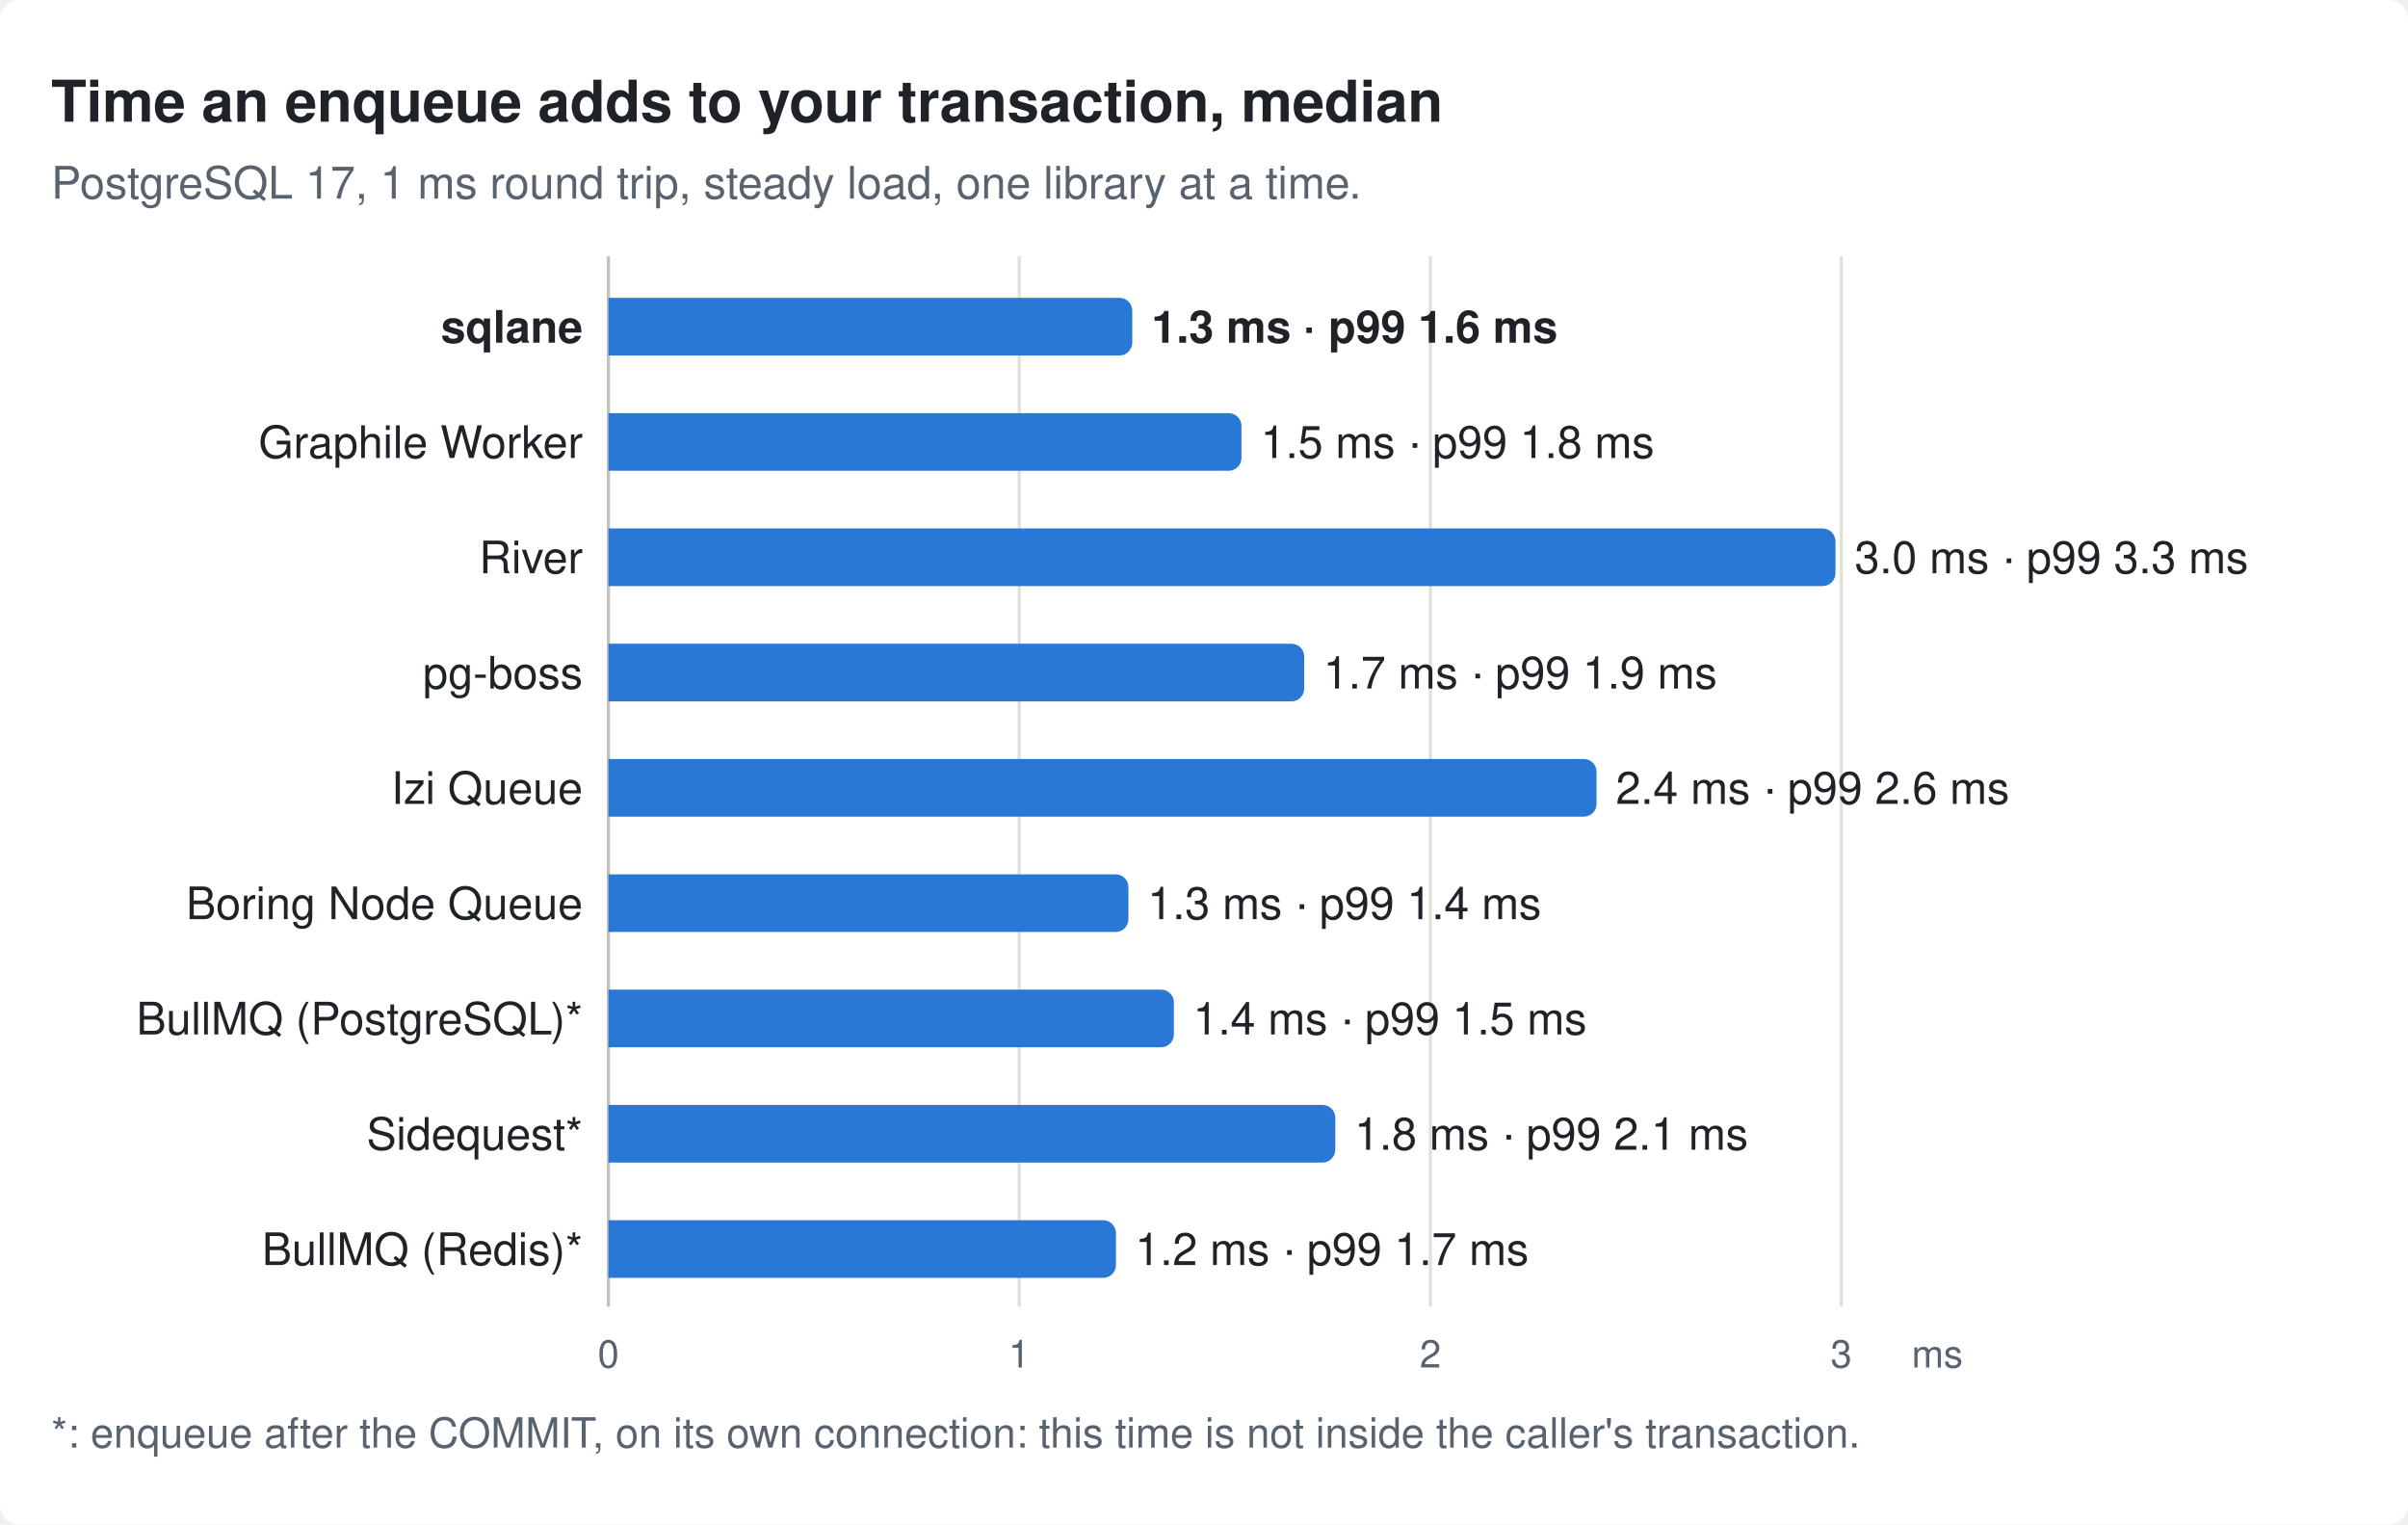
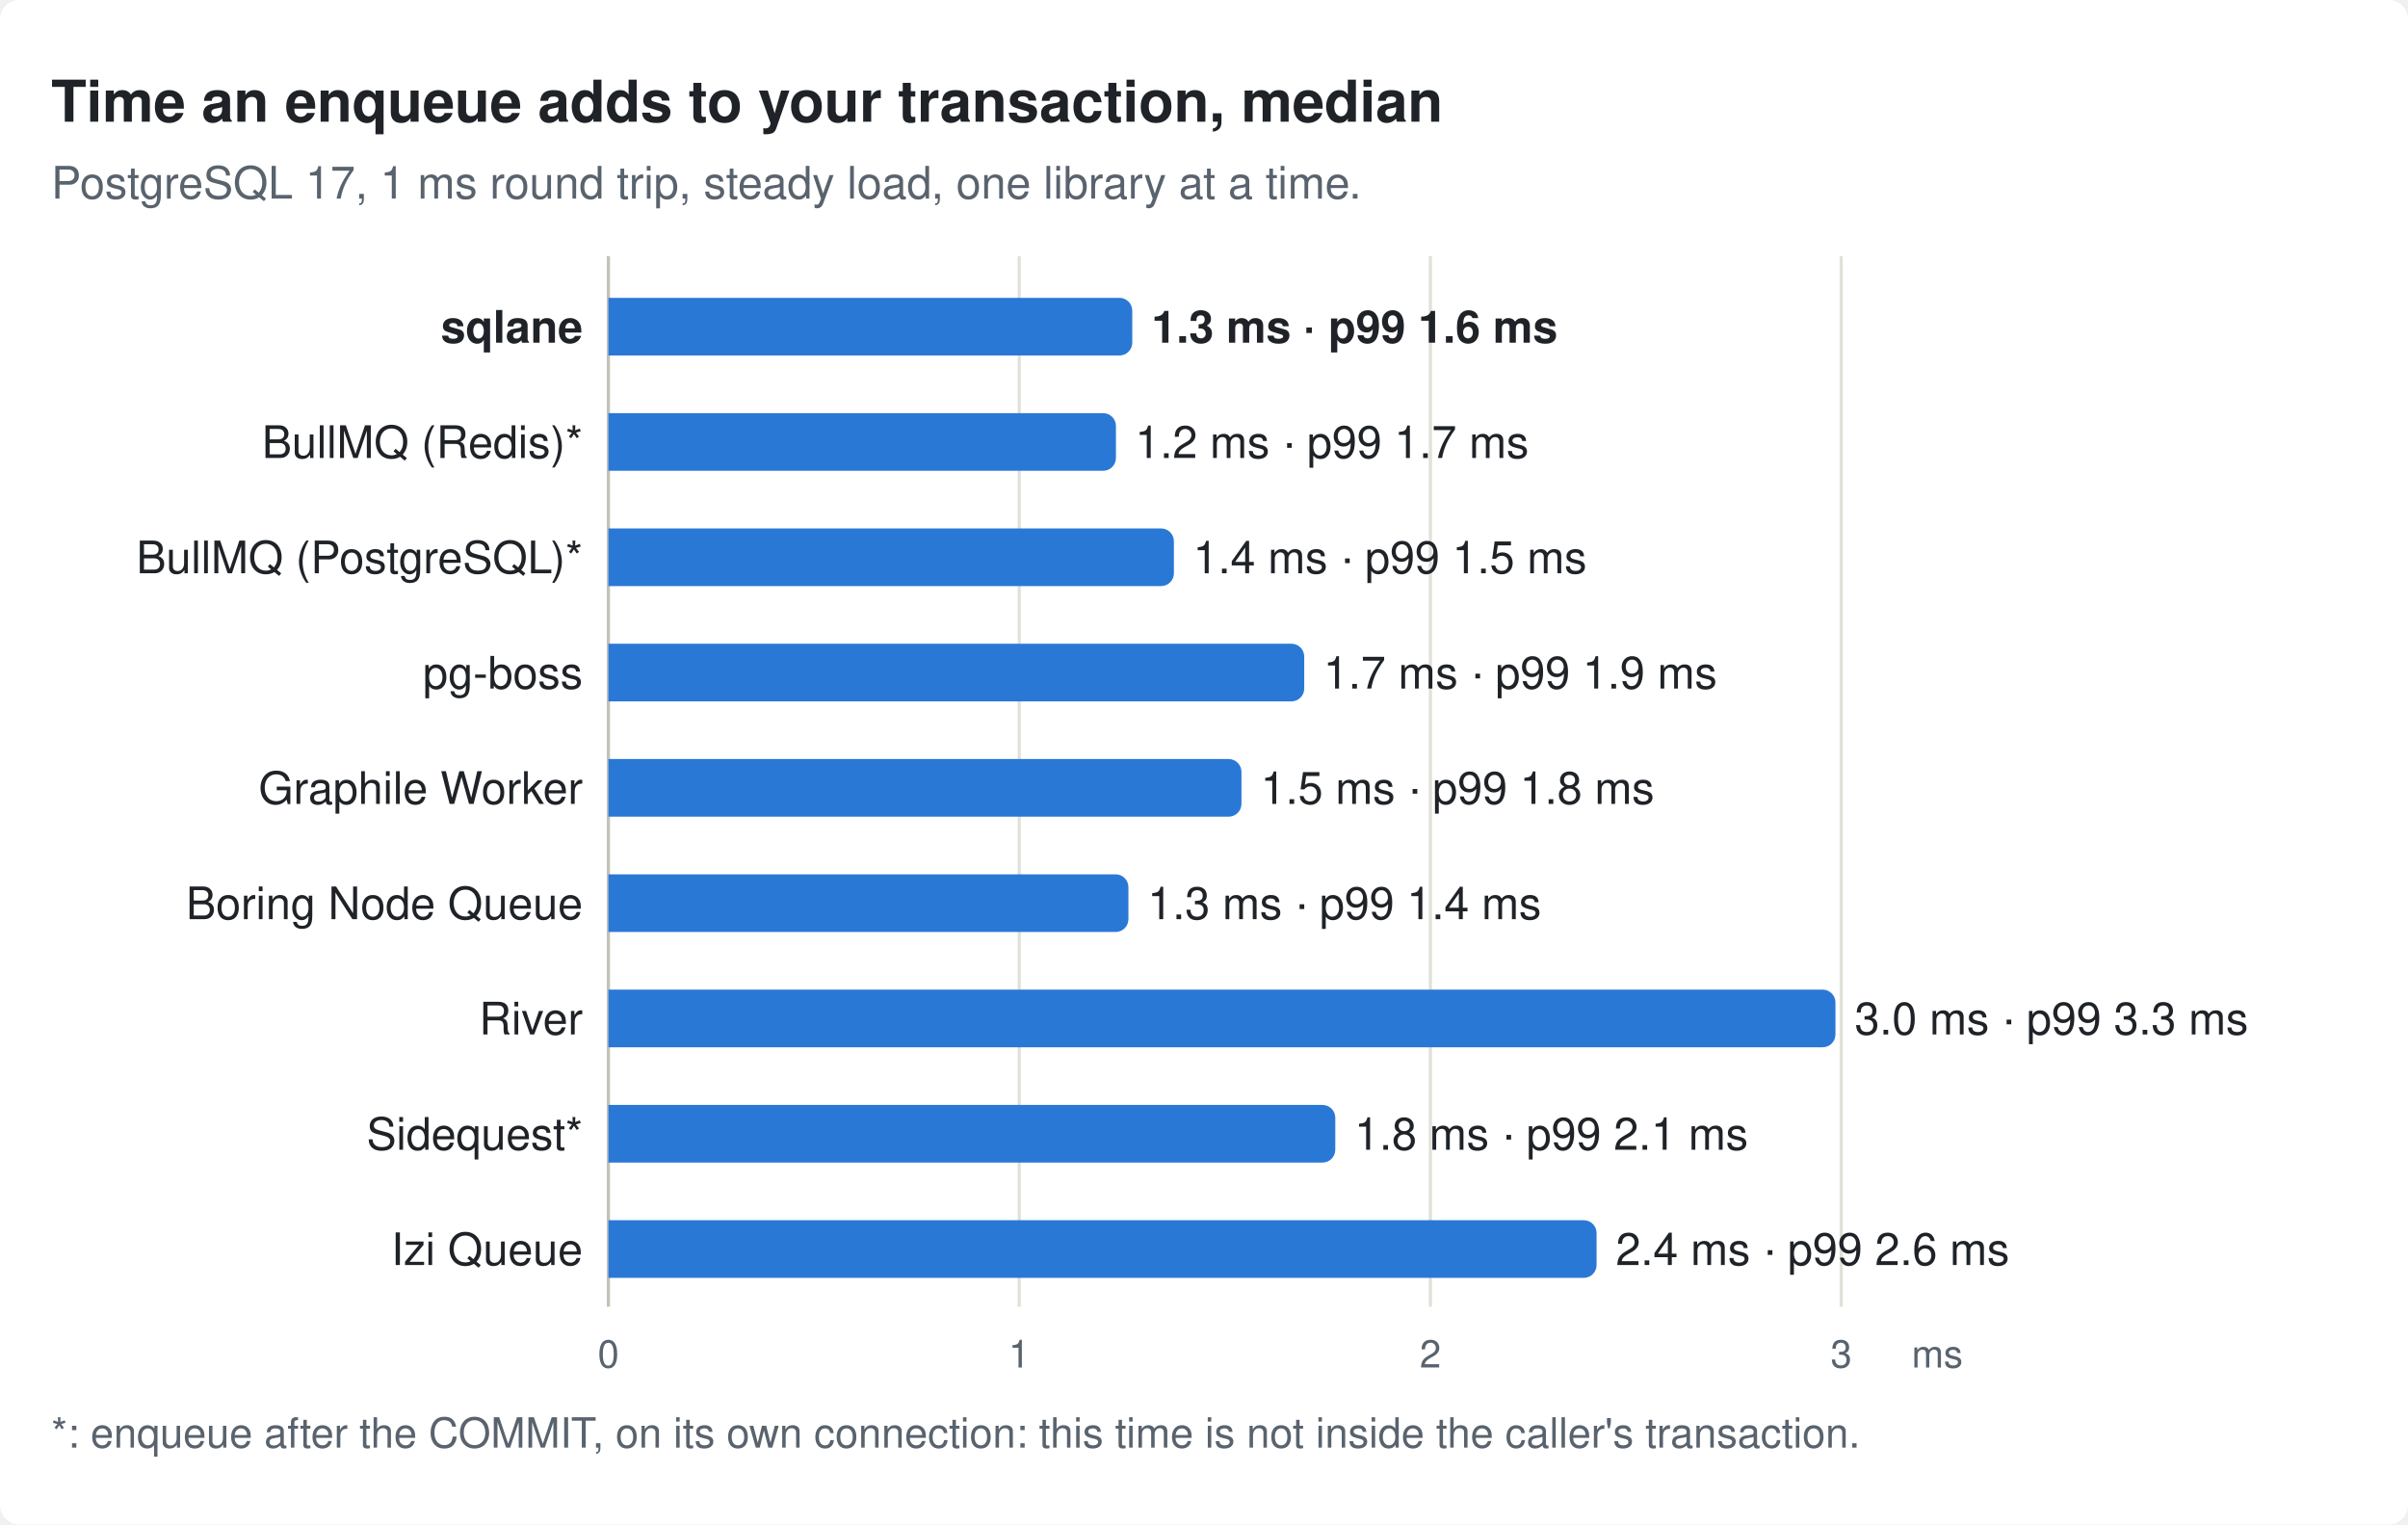
<svg xmlns="http://www.w3.org/2000/svg" width="752" height="476" viewBox="0 0 752 476" font-family="-apple-system, BlinkMacSystemFont, 'Segoe UI', Helvetica, Arial, sans-serif" role="img" aria-label="Time an enqueue adds to your transaction, median">
  <rect width="752" height="476" rx="6" fill="#ffffff" />
  <g transform="translate(16 16)">
    <text x="0" y="22" font-size="18" font-weight="600" fill="#1f2328">Time an enqueue adds to your transaction, median</text>
    <text x="0" y="46" font-size="14" fill="#59636e">PostgreSQL 17, 1 ms round trip, steady load, one library at a time.</text>
    <line x1="174.0" y1="64" x2="174.0" y2="392" stroke="#c3c2b7" />
    <text x="174.0" y="411" font-size="12" fill="#59636e" text-anchor="middle">0</text>
    <line x1="302.3" y1="64" x2="302.3" y2="392" stroke="#e1e0d9" />
    <text x="302.3" y="411" font-size="12" fill="#59636e" text-anchor="middle">1</text>
    <line x1="430.7" y1="64" x2="430.7" y2="392" stroke="#e1e0d9" />
    <text x="430.7" y="411" font-size="12" fill="#59636e" text-anchor="middle">2</text>
    <line x1="559.0" y1="64" x2="559.0" y2="392" stroke="#e1e0d9" />
    <text x="559.0" y="411" font-size="12" fill="#59636e" text-anchor="middle">3</text>
    <text x="581" y="411" font-size="12" fill="#59636e">ms</text>
    <text x="0" y="436" font-size="13" fill="#59636e">*: enqueue after the COMMIT, on its own connection: this time is not inside the caller's transaction.</text>
    <text x="166" y="91" font-size="14" fill="#1f2328" text-anchor="end" font-weight="600">sqlane</text>
    <path d="M174,77H333.6A4,4 0 0 1 337.6,81V91A4,4 0 0 1 333.6,95H174Z" fill="#2a78d6" />
    <text x="343.6" y="91" font-size="14" fill="#1f2328" font-weight="600">1.3 ms · p99 1.6 ms</text>
-     <text x="166" y="127" font-size="14" fill="#1f2328" text-anchor="end">Graphile Worker</text>
-     <path d="M174,113H367.7A4,4 0 0 1 371.7,117V127A4,4 0 0 1 367.7,131H174Z" fill="#2a78d6" />
-     <text x="377.7" y="127" font-size="14" fill="#1f2328">1.5 ms · p99 1.8 ms</text>
-     <text x="166" y="163" font-size="14" fill="#1f2328" text-anchor="end">River</text>
-     <path d="M174,149H553.2A4,4 0 0 1 557.2,153V163A4,4 0 0 1 553.2,167H174Z" fill="#2a78d6" />
-     <text x="563.2" y="163" font-size="14" fill="#1f2328">3.0 ms · p99 3.3 ms</text>
+     <text x="166" y="127" font-size="14" fill="#1f2328" text-anchor="end">BullMQ (Redis)*</text>
+     <path d="M174,113H328.5A4,4 0 0 1 332.5,117V127A4,4 0 0 1 328.5,131H174Z" fill="#2a78d6" />
+     <text x="338.5" y="127" font-size="14" fill="#1f2328">1.2 ms · p99 1.7 ms</text>
+     <text x="166" y="163" font-size="14" fill="#1f2328" text-anchor="end">BullMQ (PostgreSQL)*</text>
+     <path d="M174,149H346.6A4,4 0 0 1 350.6,153V163A4,4 0 0 1 346.6,167H174Z" fill="#2a78d6" />
+     <text x="356.6" y="163" font-size="14" fill="#1f2328">1.4 ms · p99 1.5 ms</text>
    <text x="166" y="199" font-size="14" fill="#1f2328" text-anchor="end">pg-boss</text>
    <path d="M174,185H387.3A4,4 0 0 1 391.3,189V199A4,4 0 0 1 387.3,203H174Z" fill="#2a78d6" />
    <text x="397.3" y="199" font-size="14" fill="#1f2328">1.7 ms · p99 1.9 ms</text>
-     <text x="166" y="235" font-size="14" fill="#1f2328" text-anchor="end">Izi Queue</text>
-     <path d="M174,221H478.6A4,4 0 0 1 482.6,225V235A4,4 0 0 1 478.6,239H174Z" fill="#2a78d6" />
-     <text x="488.6" y="235" font-size="14" fill="#1f2328">2.4 ms · p99 2.6 ms</text>
+     <text x="166" y="235" font-size="14" fill="#1f2328" text-anchor="end">Graphile Worker</text>
+     <path d="M174,221H367.7A4,4 0 0 1 371.7,225V235A4,4 0 0 1 367.7,239H174Z" fill="#2a78d6" />
+     <text x="377.7" y="235" font-size="14" fill="#1f2328">1.5 ms · p99 1.8 ms</text>
    <text x="166" y="271" font-size="14" fill="#1f2328" text-anchor="end">Boring Node Queue</text>
    <path d="M174,257H332.4A4,4 0 0 1 336.4,261V271A4,4 0 0 1 332.4,275H174Z" fill="#2a78d6" />
    <text x="342.4" y="271" font-size="14" fill="#1f2328">1.3 ms · p99 1.4 ms</text>
-     <text x="166" y="307" font-size="14" fill="#1f2328" text-anchor="end">BullMQ (PostgreSQL)*</text>
-     <path d="M174,293H346.6A4,4 0 0 1 350.6,297V307A4,4 0 0 1 346.6,311H174Z" fill="#2a78d6" />
-     <text x="356.6" y="307" font-size="14" fill="#1f2328">1.4 ms · p99 1.5 ms</text>
+     <text x="166" y="307" font-size="14" fill="#1f2328" text-anchor="end">River</text>
+     <path d="M174,293H553.2A4,4 0 0 1 557.2,297V307A4,4 0 0 1 553.2,311H174Z" fill="#2a78d6" />
+     <text x="563.2" y="307" font-size="14" fill="#1f2328">3.0 ms · p99 3.3 ms</text>
    <text x="166" y="343" font-size="14" fill="#1f2328" text-anchor="end">Sidequest*</text>
    <path d="M174,329H397.0A4,4 0 0 1 401.0,333V343A4,4 0 0 1 397.0,347H174Z" fill="#2a78d6" />
    <text x="407.0" y="343" font-size="14" fill="#1f2328">1.8 ms · p99 2.1 ms</text>
-     <text x="166" y="379" font-size="14" fill="#1f2328" text-anchor="end">BullMQ (Redis)*</text>
-     <path d="M174,365H328.5A4,4 0 0 1 332.5,369V379A4,4 0 0 1 328.5,383H174Z" fill="#2a78d6" />
-     <text x="338.5" y="379" font-size="14" fill="#1f2328">1.2 ms · p99 1.7 ms</text>
+     <text x="166" y="379" font-size="14" fill="#1f2328" text-anchor="end">Izi Queue</text>
+     <path d="M174,365H478.6A4,4 0 0 1 482.6,369V379A4,4 0 0 1 478.6,383H174Z" fill="#2a78d6" />
+     <text x="488.6" y="379" font-size="14" fill="#1f2328">2.4 ms · p99 2.6 ms</text>
  </g>
</svg>
